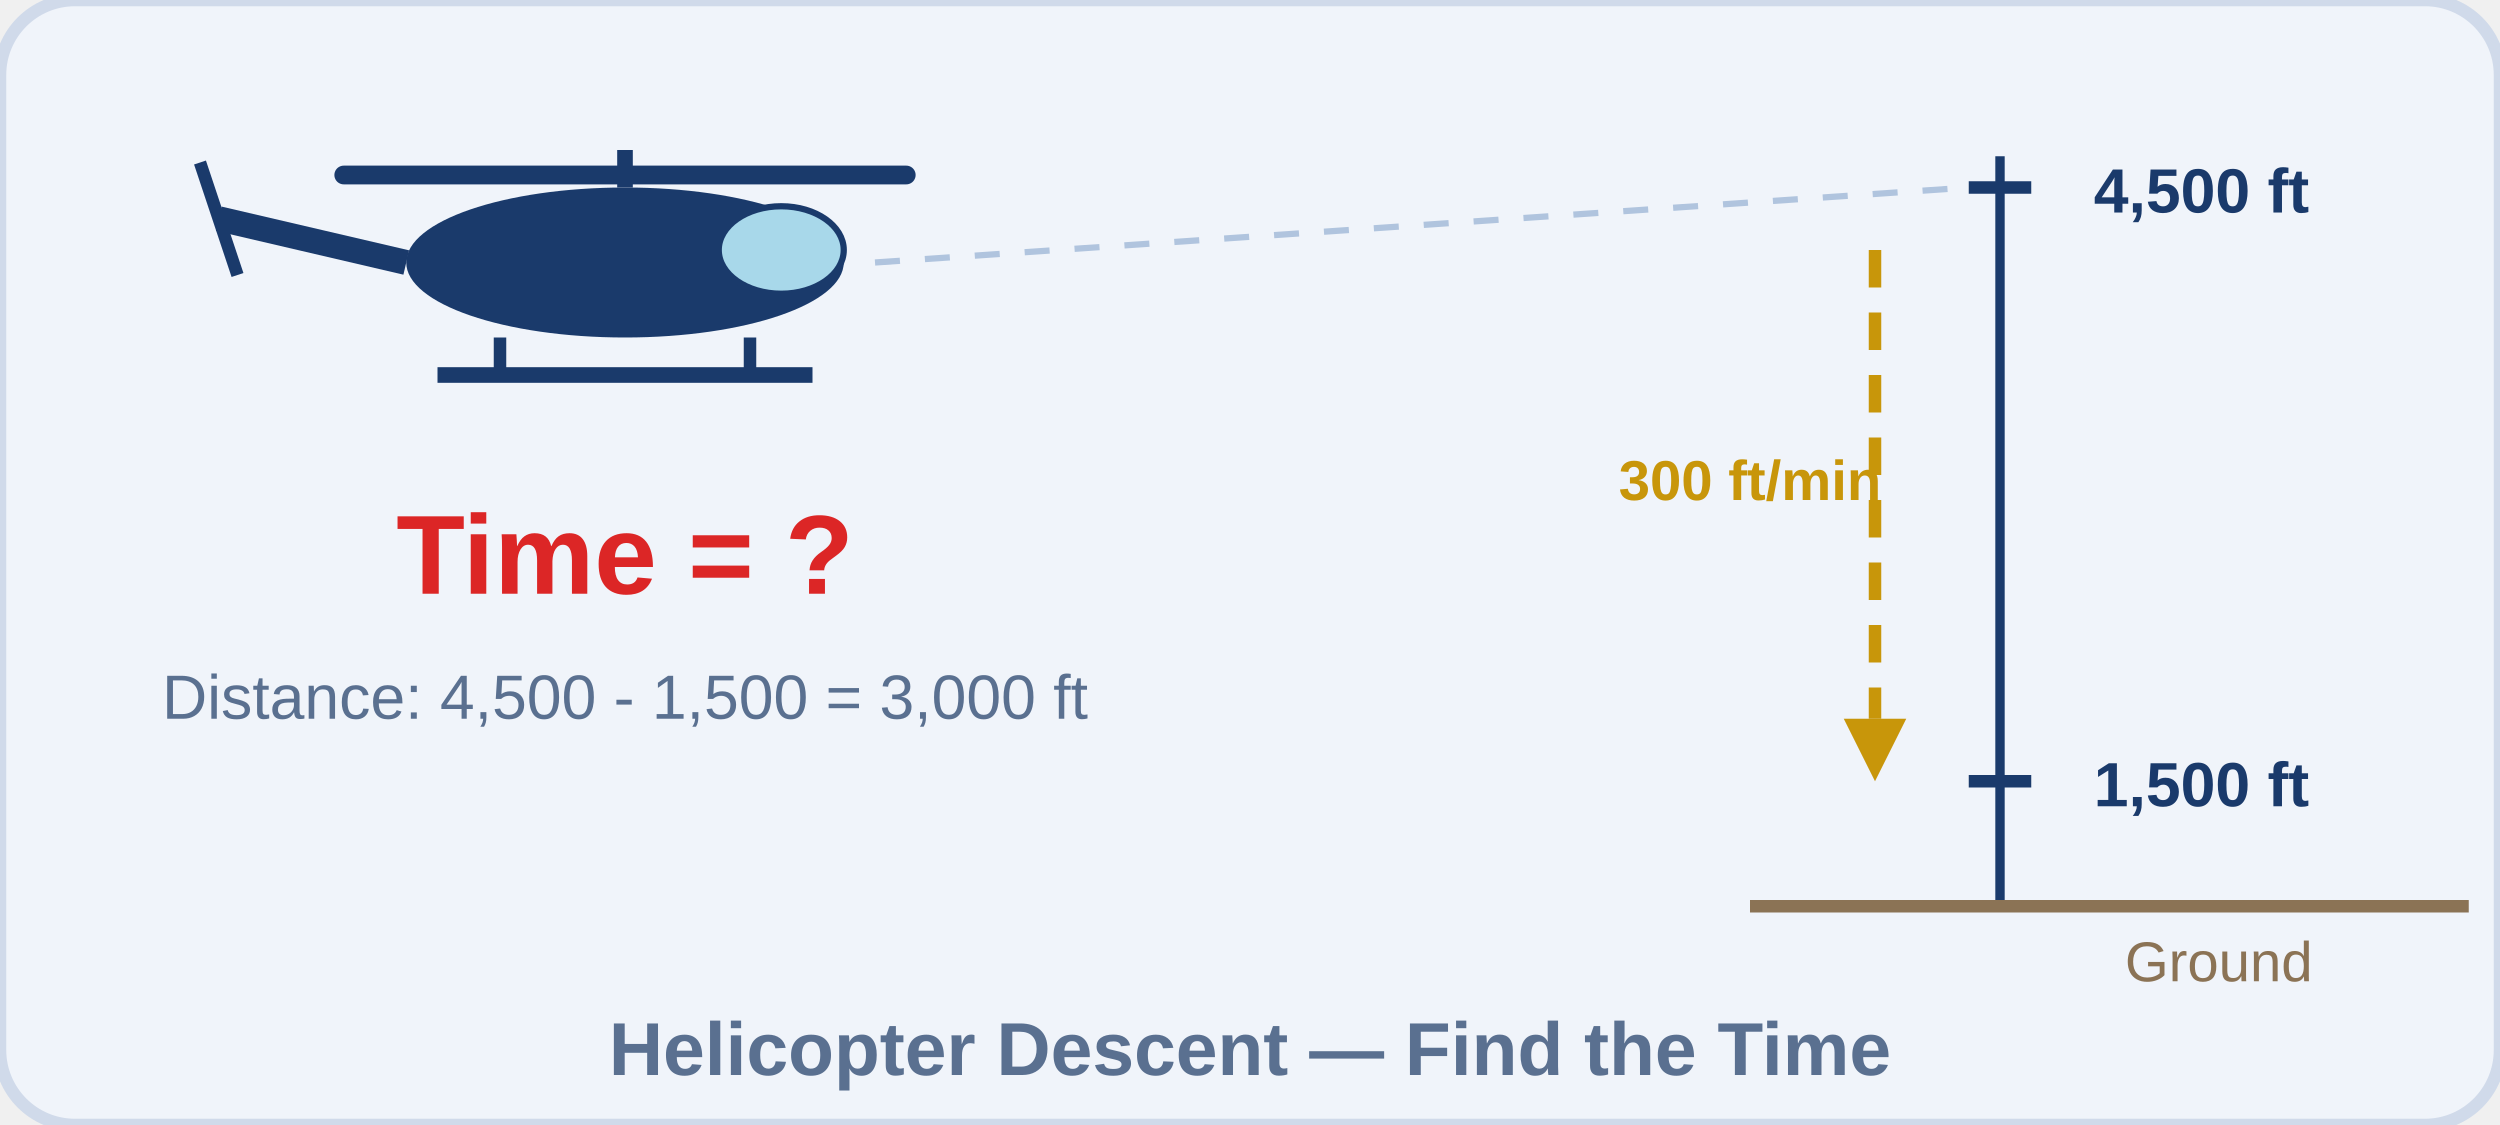
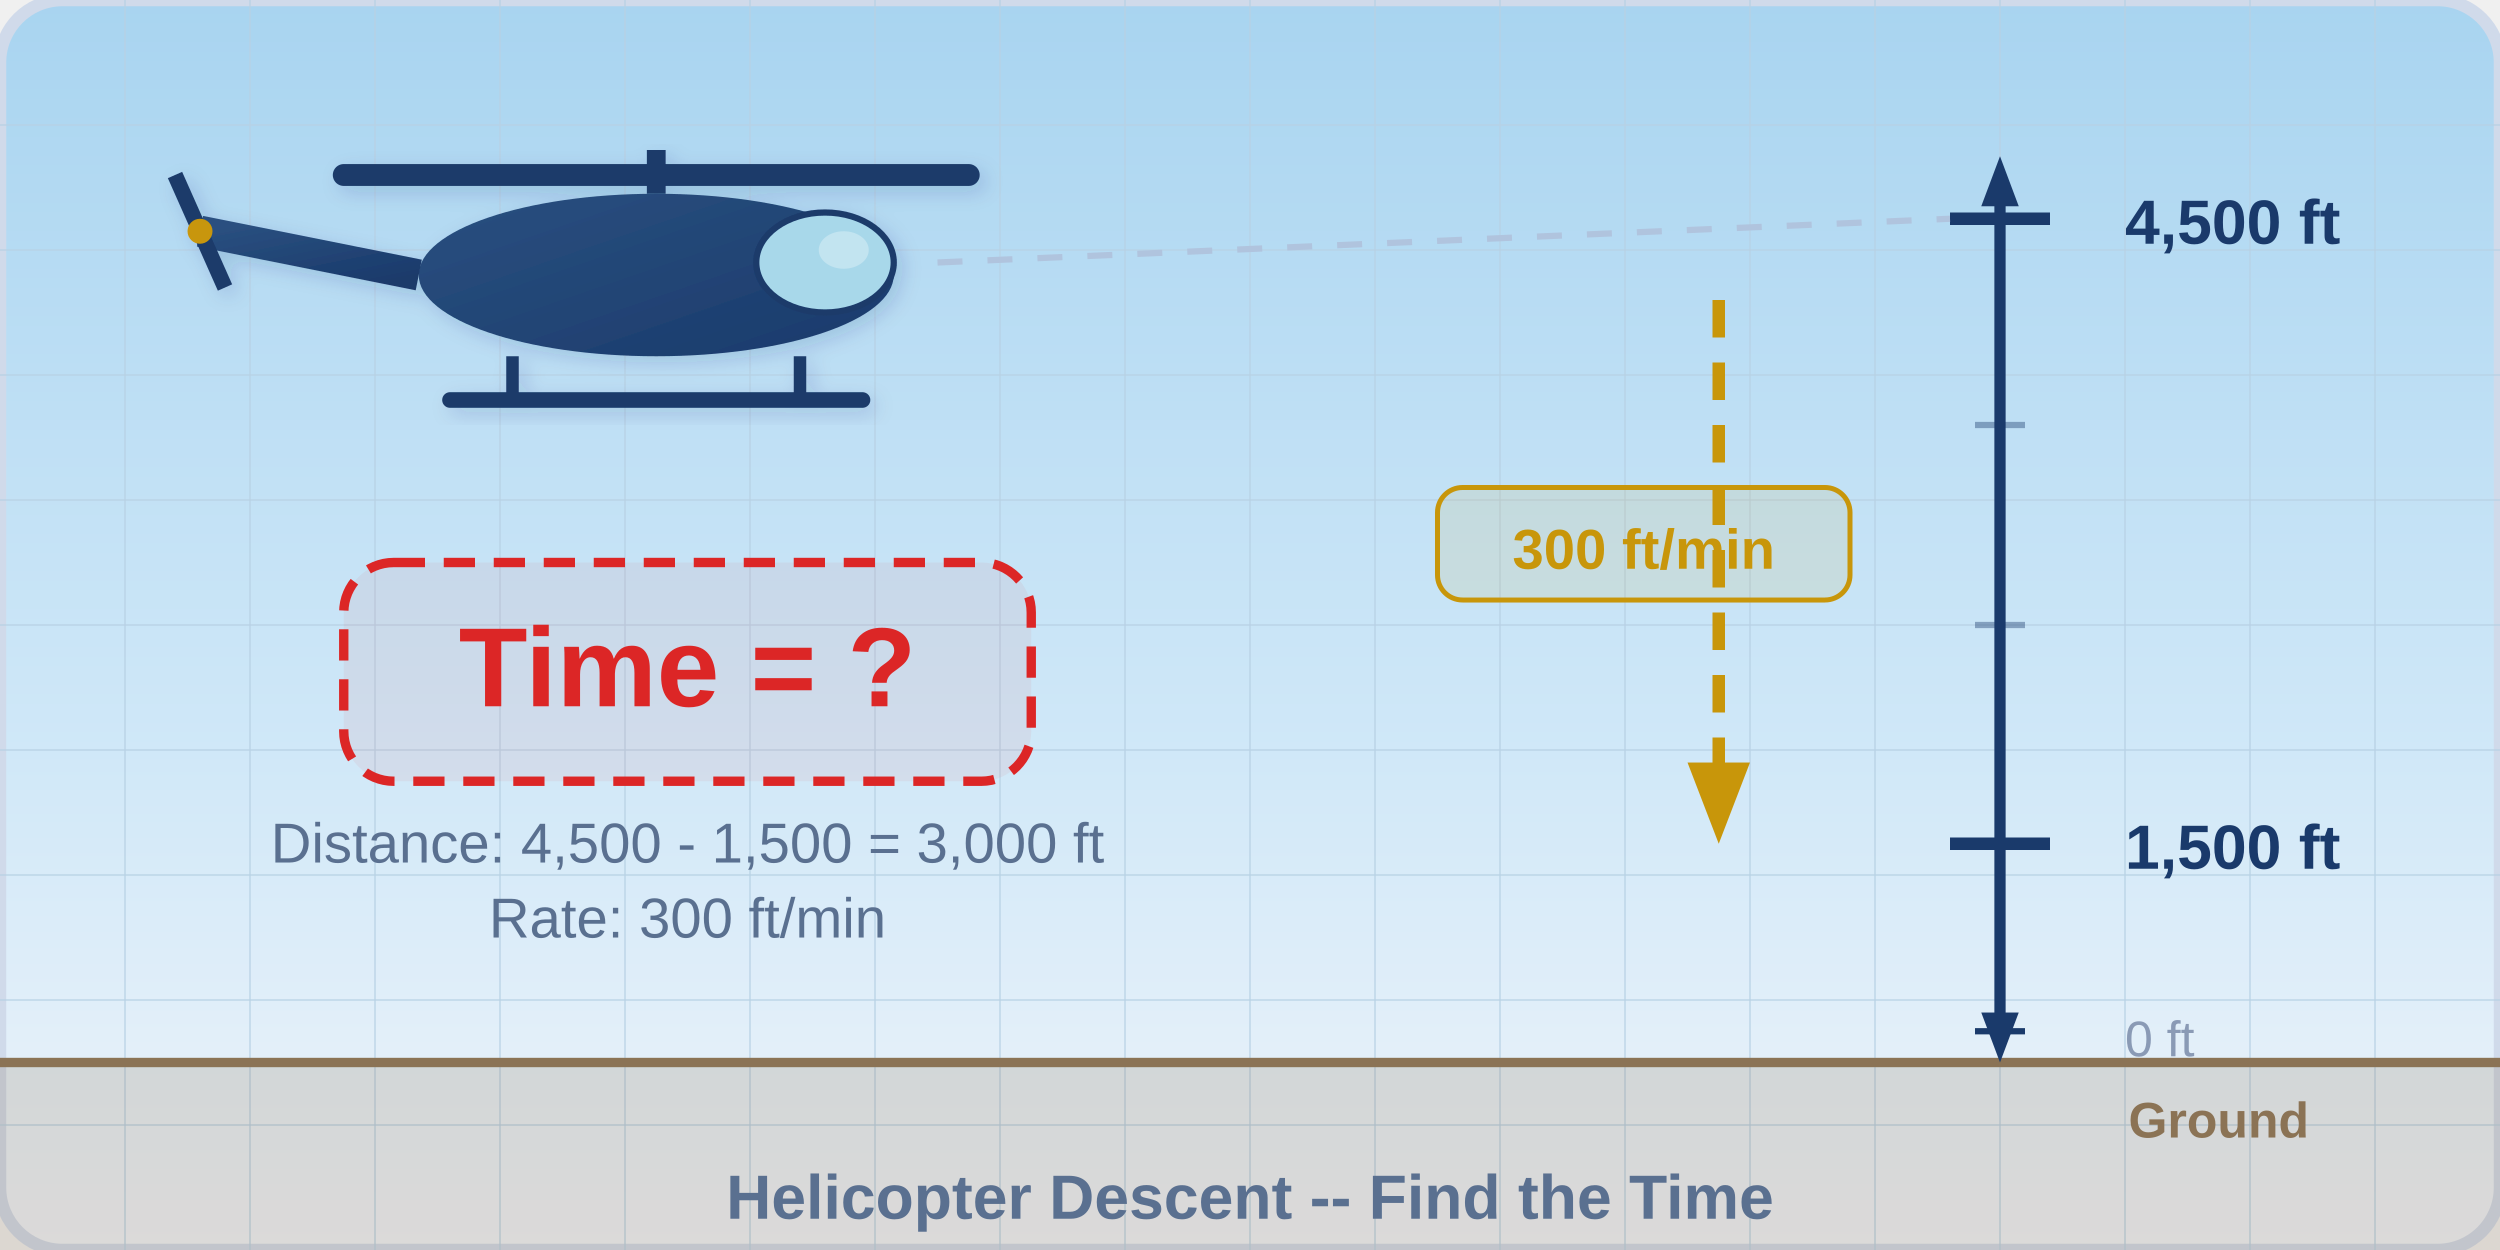
- <svg xmlns="http://www.w3.org/2000/svg" width="400" height="180" viewBox="0 0 400 180">
+ <svg xmlns="http://www.w3.org/2000/svg" width="400" height="200" viewBox="0 0 400 200">
+   <defs>
+     <linearGradient id="hdSky" x1="0" y1="0" x2="0" y2="1">
+       <stop offset="0%" stop-color="#a8d4f0" />
+       <stop offset="60%" stop-color="#d0e8f8" />
+       <stop offset="100%" stop-color="#f0f4fa" />
+     </linearGradient>
+     <linearGradient id="hdBody" x1="0" y1="0" x2="1" y2="1">
+       <stop offset="0%" stop-color="#2a5080" />
+       <stop offset="100%" stop-color="#1a3a6b" />
+     </linearGradient>
+     <filter id="hdShadow" x="-5%" y="-5%" width="115%" height="115%">
+       <feDropShadow dx="1" dy="1" stdDeviation="1.5" flood-color="#1a3a6b" flood-opacity="0.15" />
+     </filter>
+   </defs>
  <style>
    @keyframes hover {
-       0% { transform: translateY(0); }
-       50% { transform: translateY(-4px); }
-       100% { transform: translateY(0); }
+       0%,100% { transform: translateY(0); }
+       50% { transform: translateY(-3px); }
    }
    @keyframes rotorSpin {
      0% { transform: scaleX(1); }
-       25% { transform: scaleX(0.2); }
+       25% { transform: scaleX(0.15); }
      50% { transform: scaleX(-1); }
-       75% { transform: scaleX(0.2); }
+       75% { transform: scaleX(0.15); }
      100% { transform: scaleX(1); }
    }
    .heli { animation: hover 2s ease-in-out infinite; }
-     .rotor { animation: rotorSpin 0.4s linear infinite; transform-origin: 100px 28px; }
+     .rotor { animation: rotorSpin 0.35s linear infinite; transform-origin: 105px 28px; }
    text { font-family: Arial, sans-serif; }
  </style>
-   <rect width="400" height="180" rx="12" fill="#f0f4fa" stroke="#d0daea" stroke-width="2" />
-   <line x1="320" y1="25" x2="320" y2="145" stroke="#1a3a6b" stroke-width="1.5" />
-   <line x1="315" y1="30" x2="325" y2="30" stroke="#1a3a6b" stroke-width="2" />
-   <text x="335" y="34" font-size="10" font-weight="700" fill="#1a3a6b">4,500 ft</text>
-   <line x1="315" y1="125" x2="325" y2="125" stroke="#1a3a6b" stroke-width="2" />
-   <text x="335" y="129" font-size="10" font-weight="700" fill="#1a3a6b">1,500 ft</text>
-   <line x1="280" y1="145" x2="395" y2="145" stroke="#8B7355" stroke-width="2" />
-   <text x="355" y="157" text-anchor="middle" font-size="9" fill="#8B7355">Ground</text>
-   <line x1="300" y1="40" x2="300" y2="115" stroke="#c8960a" stroke-width="2" stroke-dasharray="6,4" />
-   <polygon points="295,115 300,125 305,115" fill="#c8960a" />
-   <text x="280" y="80" text-anchor="middle" font-size="9" font-weight="600" fill="#c8960a">300 ft/min</text>
-   <g class="heli">
-     <ellipse cx="100" cy="42" rx="35" ry="12" fill="#1a3a6b" />
-     <ellipse cx="125" cy="40" rx="10" ry="7" fill="#a8d8ea" stroke="#1a3a6b" stroke-width="1" />
-     <line x1="65" y1="42" x2="35" y2="35" stroke="#1a3a6b" stroke-width="4" />
-     <line x1="32" y1="26" x2="38" y2="44" stroke="#1a3a6b" stroke-width="2" />
-     <line x1="100" y1="30" x2="100" y2="24" stroke="#1a3a6b" stroke-width="2.5" />
+   <rect width="400" height="200" rx="10" fill="url(#hdSky)" stroke="#d0daea" stroke-width="2" />
+   <g stroke="#b8d0e4" stroke-width="0.2">
+     <line x1="0" y1="20" x2="400" y2="20" />
+     <line x1="0" y1="40" x2="400" y2="40" />
+     <line x1="0" y1="60" x2="400" y2="60" />
+     <line x1="0" y1="80" x2="400" y2="80" />
+     <line x1="0" y1="100" x2="400" y2="100" />
+     <line x1="0" y1="120" x2="400" y2="120" />
+     <line x1="0" y1="140" x2="400" y2="140" />
+     <line x1="0" y1="160" x2="400" y2="160" />
+     <line x1="0" y1="180" x2="400" y2="180" />
+     <line x1="20" y1="0" x2="20" y2="200" />
+     <line x1="40" y1="0" x2="40" y2="200" />
+     <line x1="60" y1="0" x2="60" y2="200" />
+     <line x1="80" y1="0" x2="80" y2="200" />
+     <line x1="100" y1="0" x2="100" y2="200" />
+     <line x1="120" y1="0" x2="120" y2="200" />
+     <line x1="140" y1="0" x2="140" y2="200" />
+     <line x1="160" y1="0" x2="160" y2="200" />
+     <line x1="180" y1="0" x2="180" y2="200" />
+     <line x1="200" y1="0" x2="200" y2="200" />
+     <line x1="220" y1="0" x2="220" y2="200" />
+     <line x1="240" y1="0" x2="240" y2="200" />
+     <line x1="260" y1="0" x2="260" y2="200" />
+     <line x1="280" y1="0" x2="280" y2="200" />
+     <line x1="300" y1="0" x2="300" y2="200" />
+     <line x1="320" y1="0" x2="320" y2="200" />
+     <line x1="340" y1="0" x2="340" y2="200" />
+     <line x1="360" y1="0" x2="360" y2="200" />
+     <line x1="380" y1="0" x2="380" y2="200" />
+   </g>
+   <rect x="0" y="170" width="400" height="30" rx="0" fill="#8B7355" opacity="0.2" />
+   <line x1="0" y1="170" x2="400" y2="170" stroke="#8B7355" stroke-width="1.5" />
+   <text x="355" y="182" text-anchor="middle" font-size="8" fill="#8B7355" font-weight="600">Ground</text>
+   <line x1="320" y1="30" x2="320" y2="165" stroke="#1a3a6b" stroke-width="1.8" />
+   <polygon points="317,33 320,25 323,33" fill="#1a3a6b" />
+   <polygon points="317,162 320,170 323,162" fill="#1a3a6b" />
+   <line x1="312" y1="35" x2="328" y2="35" stroke="#1a3a6b" stroke-width="2" />
+   <text x="340" y="39" font-size="10" font-weight="700" fill="#1a3a6b">4,500 ft</text>
+   <line x1="316" y1="68" x2="324" y2="68" stroke="#1a3a6b" stroke-width="1" opacity="0.4" />
+   <line x1="316" y1="100" x2="324" y2="100" stroke="#1a3a6b" stroke-width="1" opacity="0.4" />
+   <line x1="312" y1="135" x2="328" y2="135" stroke="#1a3a6b" stroke-width="2" />
+   <text x="340" y="139" font-size="10" font-weight="700" fill="#1a3a6b">1,500 ft</text>
+   <line x1="316" y1="165" x2="324" y2="165" stroke="#1a3a6b" stroke-width="1" />
+   <text x="340" y="169" font-size="8" fill="#8a9ab5">0 ft</text>
+   <line x1="275" y1="48" x2="275" y2="125" stroke="#c8960a" stroke-width="2" stroke-dasharray="6,4" />
+   <polygon points="270,122 275,135 280,122" fill="#c8960a" />
+   <rect x="230" y="78" width="66" height="18" rx="4" fill="rgba(200,150,10,0.1)" stroke="#c8960a" stroke-width="0.8" />
+   <text x="263" y="91" text-anchor="middle" font-size="9" font-weight="700" fill="#c8960a">300 ft/min</text>
+   <line x1="150" y1="42" x2="312" y2="35" stroke="#b0c4de" stroke-width="1" stroke-dasharray="4,4" />
+   <g class="heli" filter="url(#hdShadow)">
+     <ellipse cx="105" cy="44" rx="38" ry="13" fill="url(#hdBody)" />
+     <ellipse cx="132" cy="42" rx="11" ry="8" fill="#a8d8ea" stroke="#1a3a6b" stroke-width="1" />
+     <ellipse cx="135" cy="40" rx="4" ry="3" fill="#fff" opacity="0.3" />
+     <line x1="67" y1="44" x2="32" y2="37" stroke="url(#hdBody)" stroke-width="5" />
+     <line x1="28" y1="28" x2="36" y2="46" stroke="#1a3a6b" stroke-width="2.5" />
+     <circle cx="32" cy="37" r="2" fill="#c8960a" />
+     <line x1="105" y1="31" x2="105" y2="24" stroke="#1a3a6b" stroke-width="3" />
    <g class="rotor">
-       <line x1="55" y1="28" x2="145" y2="28" stroke="#1a3a6b" stroke-width="3" stroke-linecap="round" />
+       <line x1="55" y1="28" x2="155" y2="28" stroke="#1a3a6b" stroke-width="3.5" stroke-linecap="round" />
    </g>
-     <line x1="80" y1="54" x2="80" y2="60" stroke="#1a3a6b" stroke-width="2" />
-     <line x1="120" y1="54" x2="120" y2="60" stroke="#1a3a6b" stroke-width="2" />
-     <line x1="70" y1="60" x2="130" y2="60" stroke="#1a3a6b" stroke-width="2.5" />
+     <line x1="82" y1="57" x2="82" y2="64" stroke="#1a3a6b" stroke-width="2" />
+     <line x1="128" y1="57" x2="128" y2="64" stroke="#1a3a6b" stroke-width="2" />
+     <line x1="72" y1="64" x2="138" y2="64" stroke="#1a3a6b" stroke-width="2.5" stroke-linecap="round" />
  </g>
-   <line x1="140" y1="42" x2="315" y2="30" stroke="#b0c4de" stroke-width="1" stroke-dasharray="4,4" />
-   <text x="100" y="95" text-anchor="middle" font-size="18" font-weight="700" fill="#dc2626">Time = ?</text>
-   <text x="100" y="115" text-anchor="middle" font-size="10" fill="#5a7090">Distance: 4,500 - 1,500 = 3,000 ft</text>
-   <text x="200" y="172" text-anchor="middle" font-size="12" font-weight="600" fill="#5a7090">Helicopter Descent — Find the Time</text>
+   <rect x="55" y="90" width="110" height="35" rx="8" fill="rgba(220,38,38,0.06)" stroke="#dc2626" stroke-width="1.5" stroke-dasharray="5,3" />
+   <text x="110" y="113" text-anchor="middle" font-size="18" font-weight="700" fill="#dc2626">Time = ?</text>
+   <text x="110" y="138" text-anchor="middle" font-size="9" fill="#5a7090">Distance: 4,500 - 1,500 = 3,000 ft</text>
+   <text x="110" y="150" text-anchor="middle" font-size="9" fill="#5a7090">Rate: 300 ft/min</text>
+   <text x="200" y="195" text-anchor="middle" font-size="10" fill="#5a7090" font-weight="600">Helicopter Descent -- Find the Time</text>
</svg>
